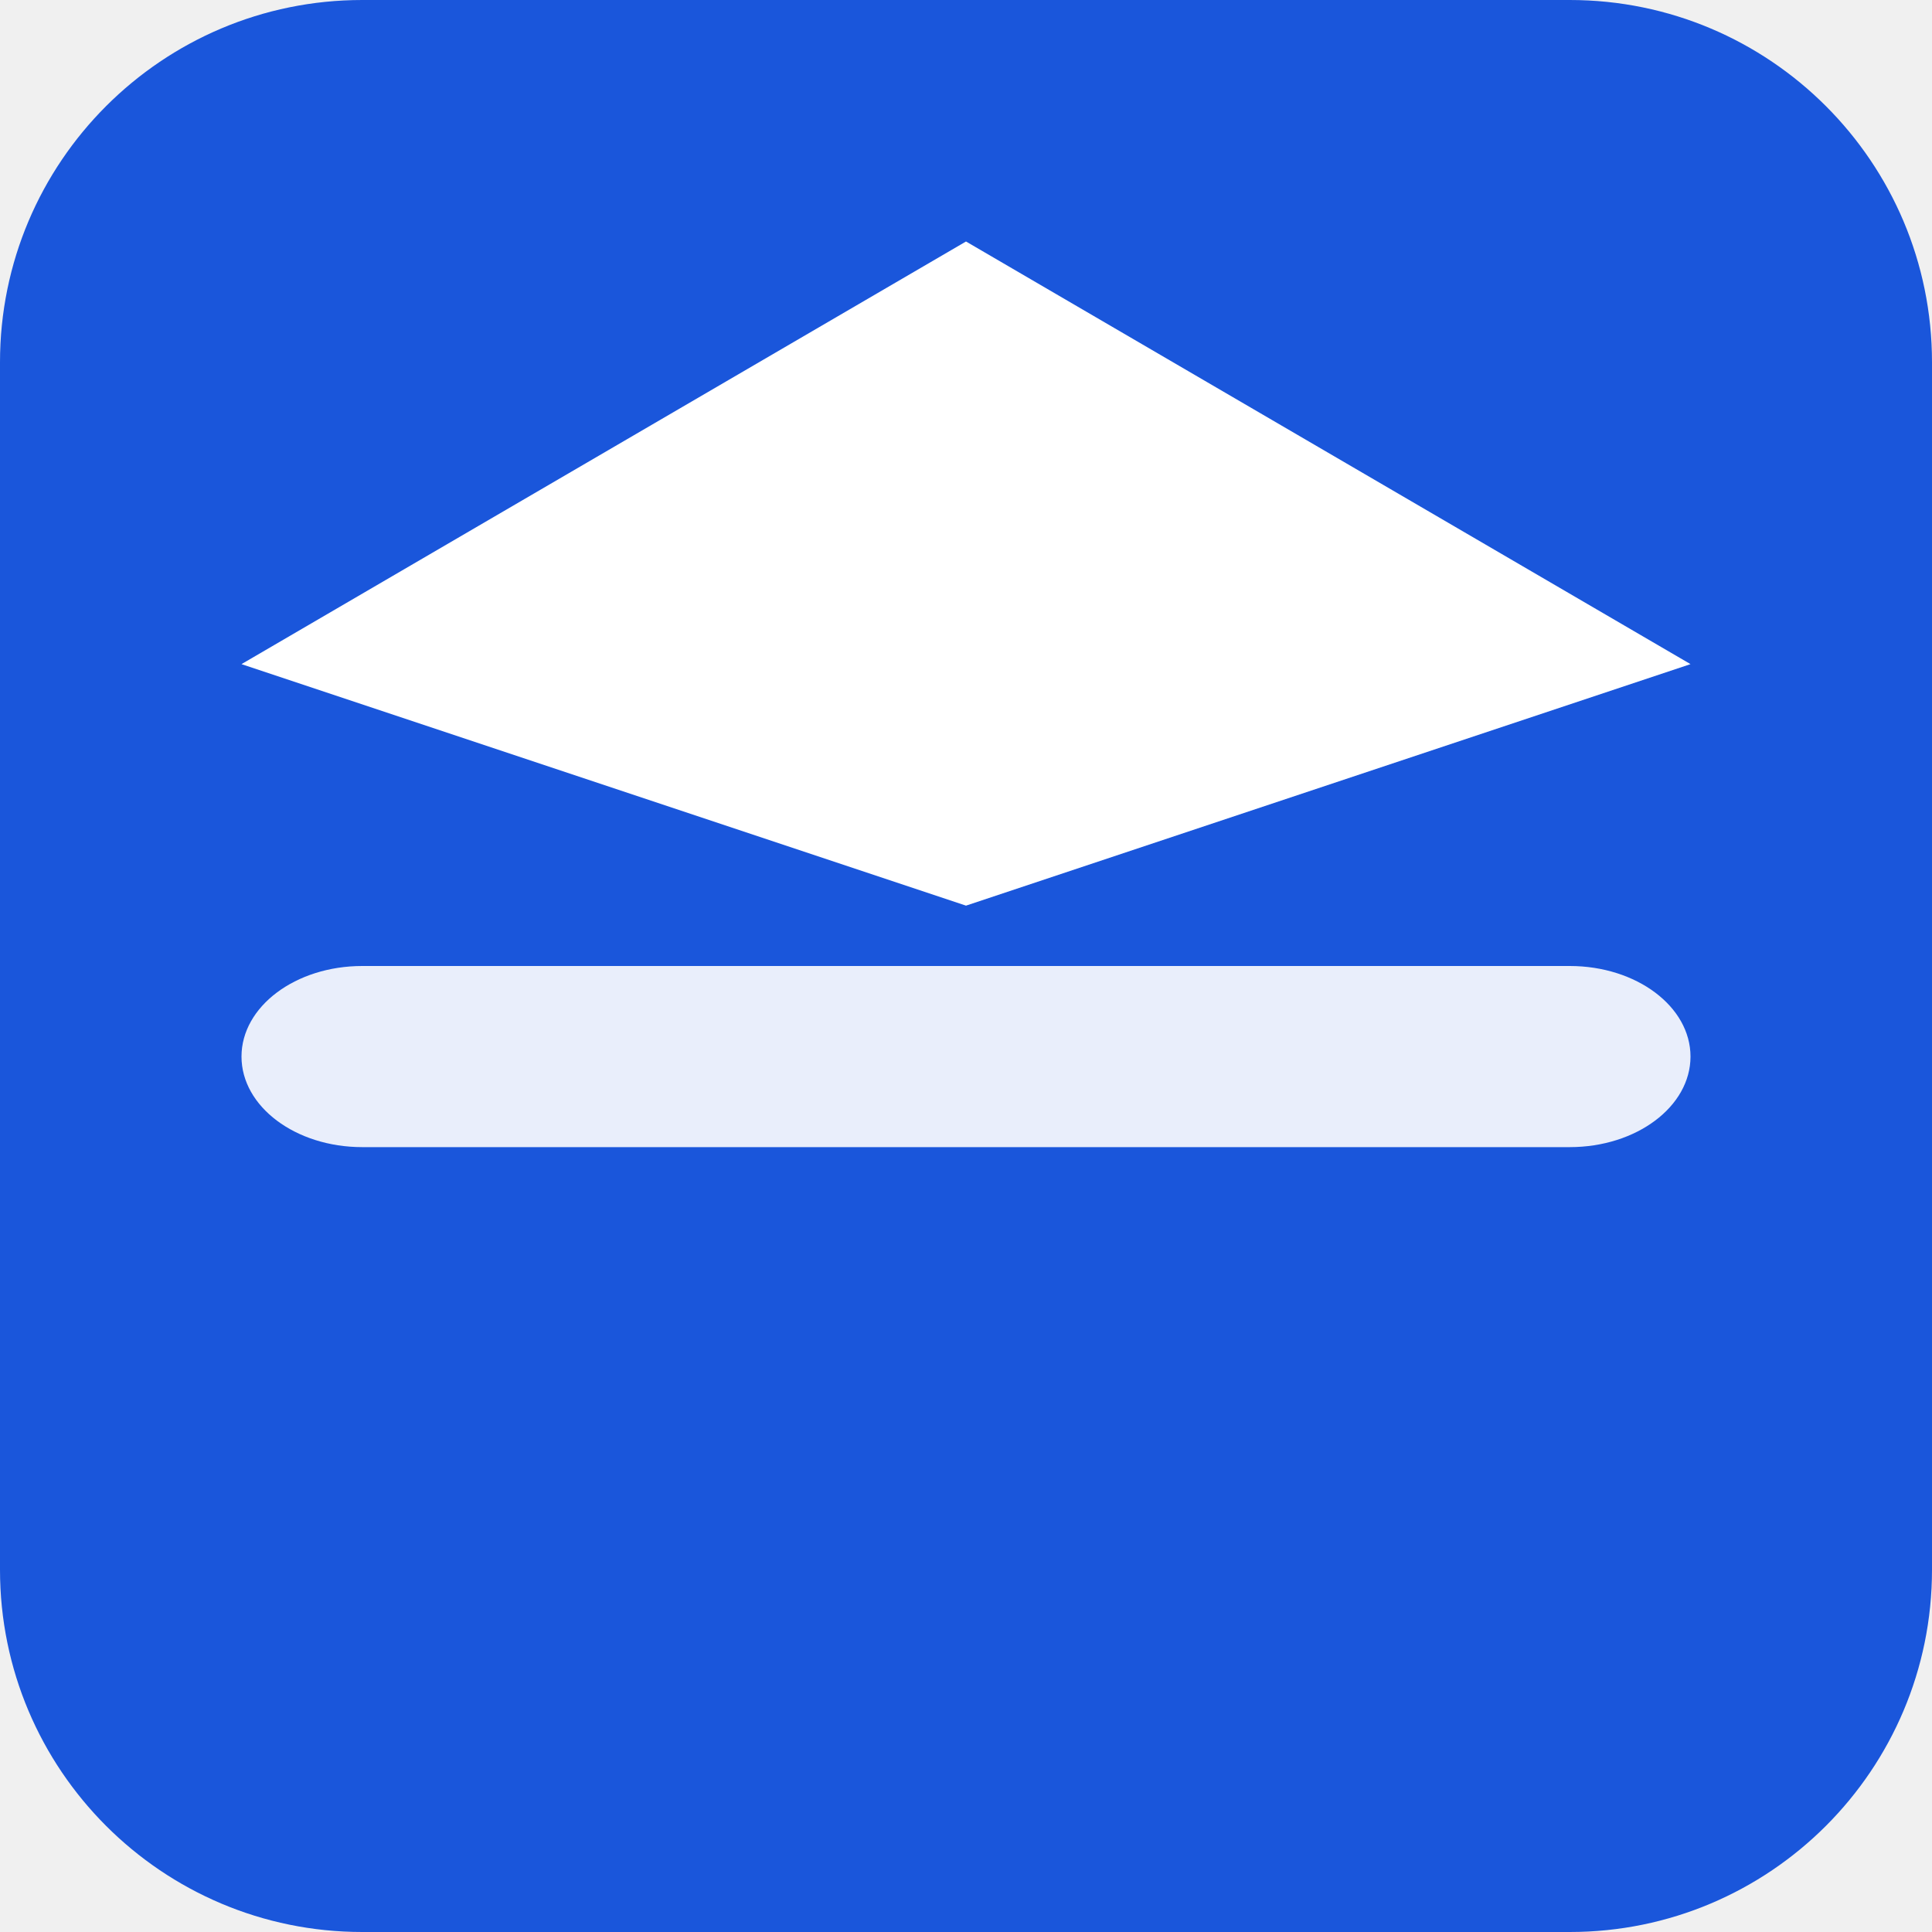
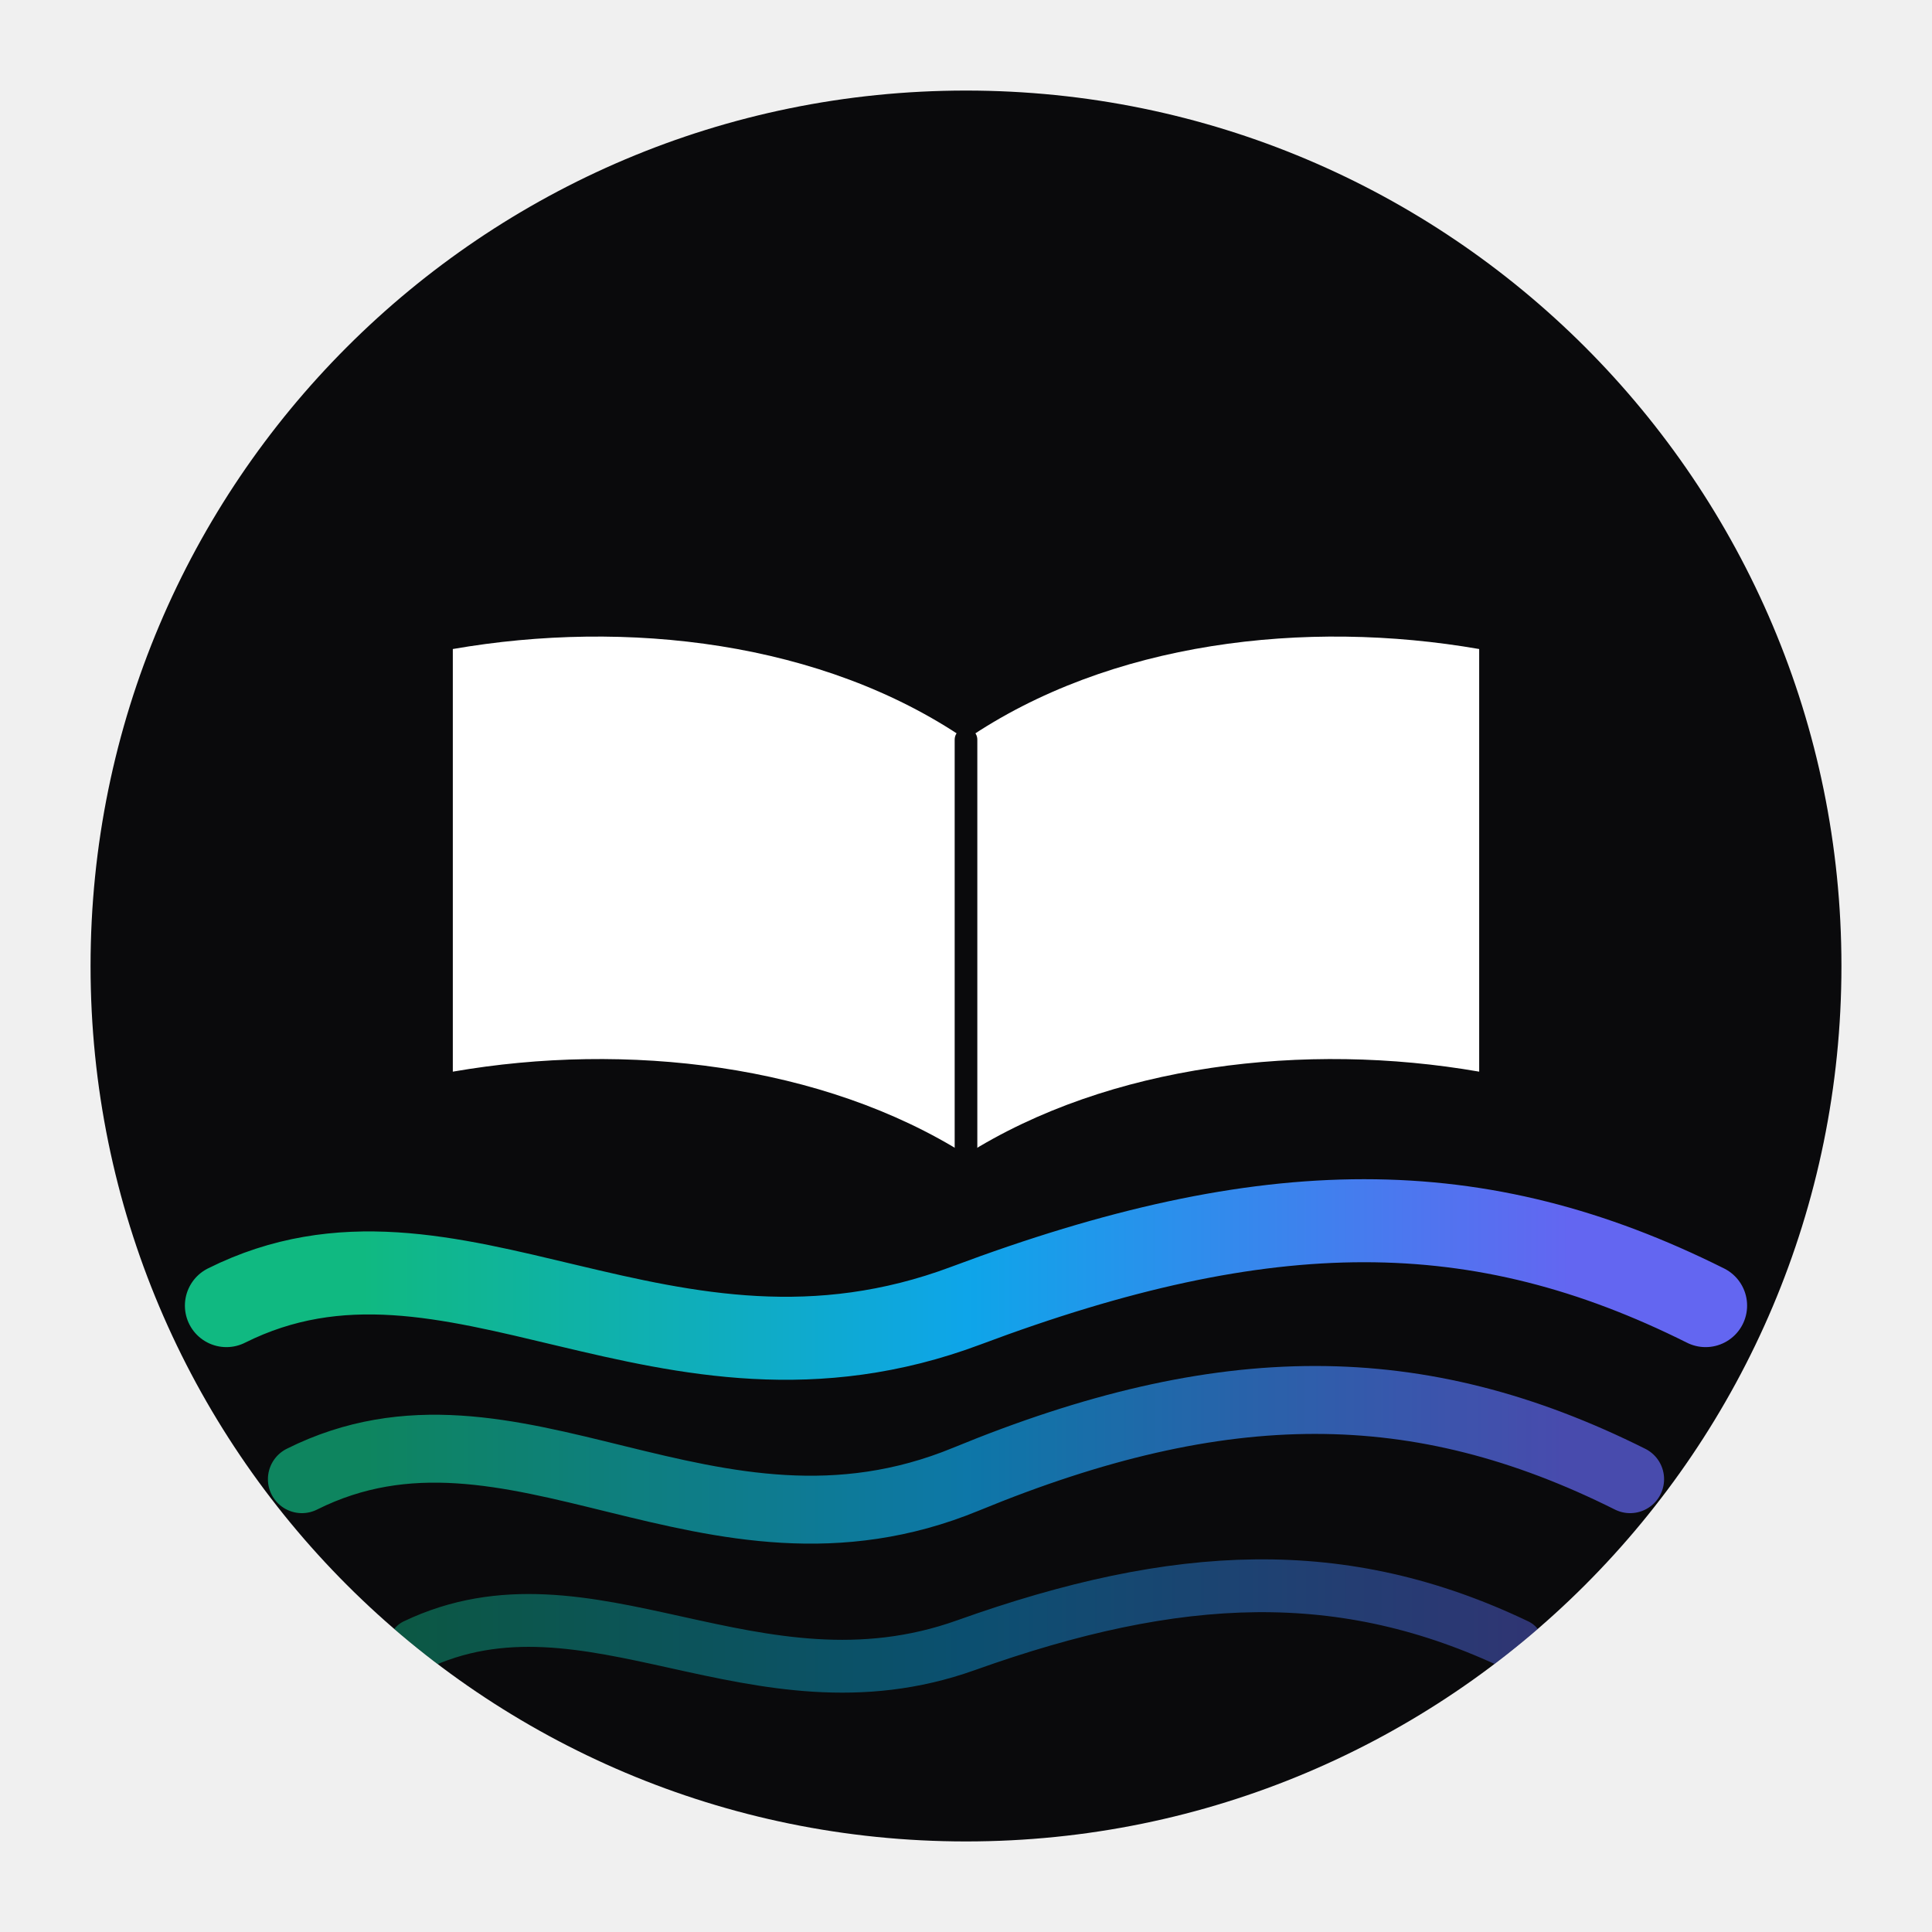
- <svg xmlns="http://www.w3.org/2000/svg" viewBox="0 0 16 16">
-   <rect width="16" height="16" rx="3" fill="#1a56db" />
-   <polygon points="8,2 14,5.5 8,7.5 2,5.5" fill="white" />
-   <rect x="2" y="8" width="12" height="1.5" rx="1" fill="white" opacity="0.9" />
+ <svg xmlns="http://www.w3.org/2000/svg" width="512" height="512" viewBox="0 0 512 512" fill="none" role="img" aria-label="Sistema Escolar">
+   <defs>
+     <linearGradient id="l1-onda" x1="96" y1="0" x2="416" y2="0" gradientUnits="userSpaceOnUse">
+       <stop offset="0" stop-color="#10b981" />
+       <stop offset="0.5" stop-color="#0ea5e9" />
+       <stop offset="1" stop-color="#6366f1" />
+     </linearGradient>
+     <clipPath id="l1-circulo">
+       <circle cx="256" cy="256" r="232" />
+     </clipPath>
+   </defs>
+   <circle cx="256" cy="256" r="232" fill="#0a0a0c" />
+   <path d="M256 196 C218 170 166 164 120 172 V284 C166 276 218 282 256 306 C294 282 346 276 392 284 V172 C346 164 294 170 256 196 Z" fill="#ffffff" />
+   <path d="M256 196 V306" stroke="#0a0a0c" stroke-width="6" stroke-linecap="round" />
+   <g clip-path="url(#l1-circulo)" stroke="url(#l1-onda)" stroke-linecap="round" fill="none">
+     <path d="M60 346 C120 316 176 376 256 346 S392 316 452 346" stroke-width="22" />
+     <path d="M80 392 C136 364 188 420 256 392 S376 364 432 392" stroke-width="18" opacity="0.7" />
+     <path d="M110 436 C156 414 200 456 256 436 S356 414 402 436" stroke-width="14" opacity="0.45" />
+   </g>
</svg>
